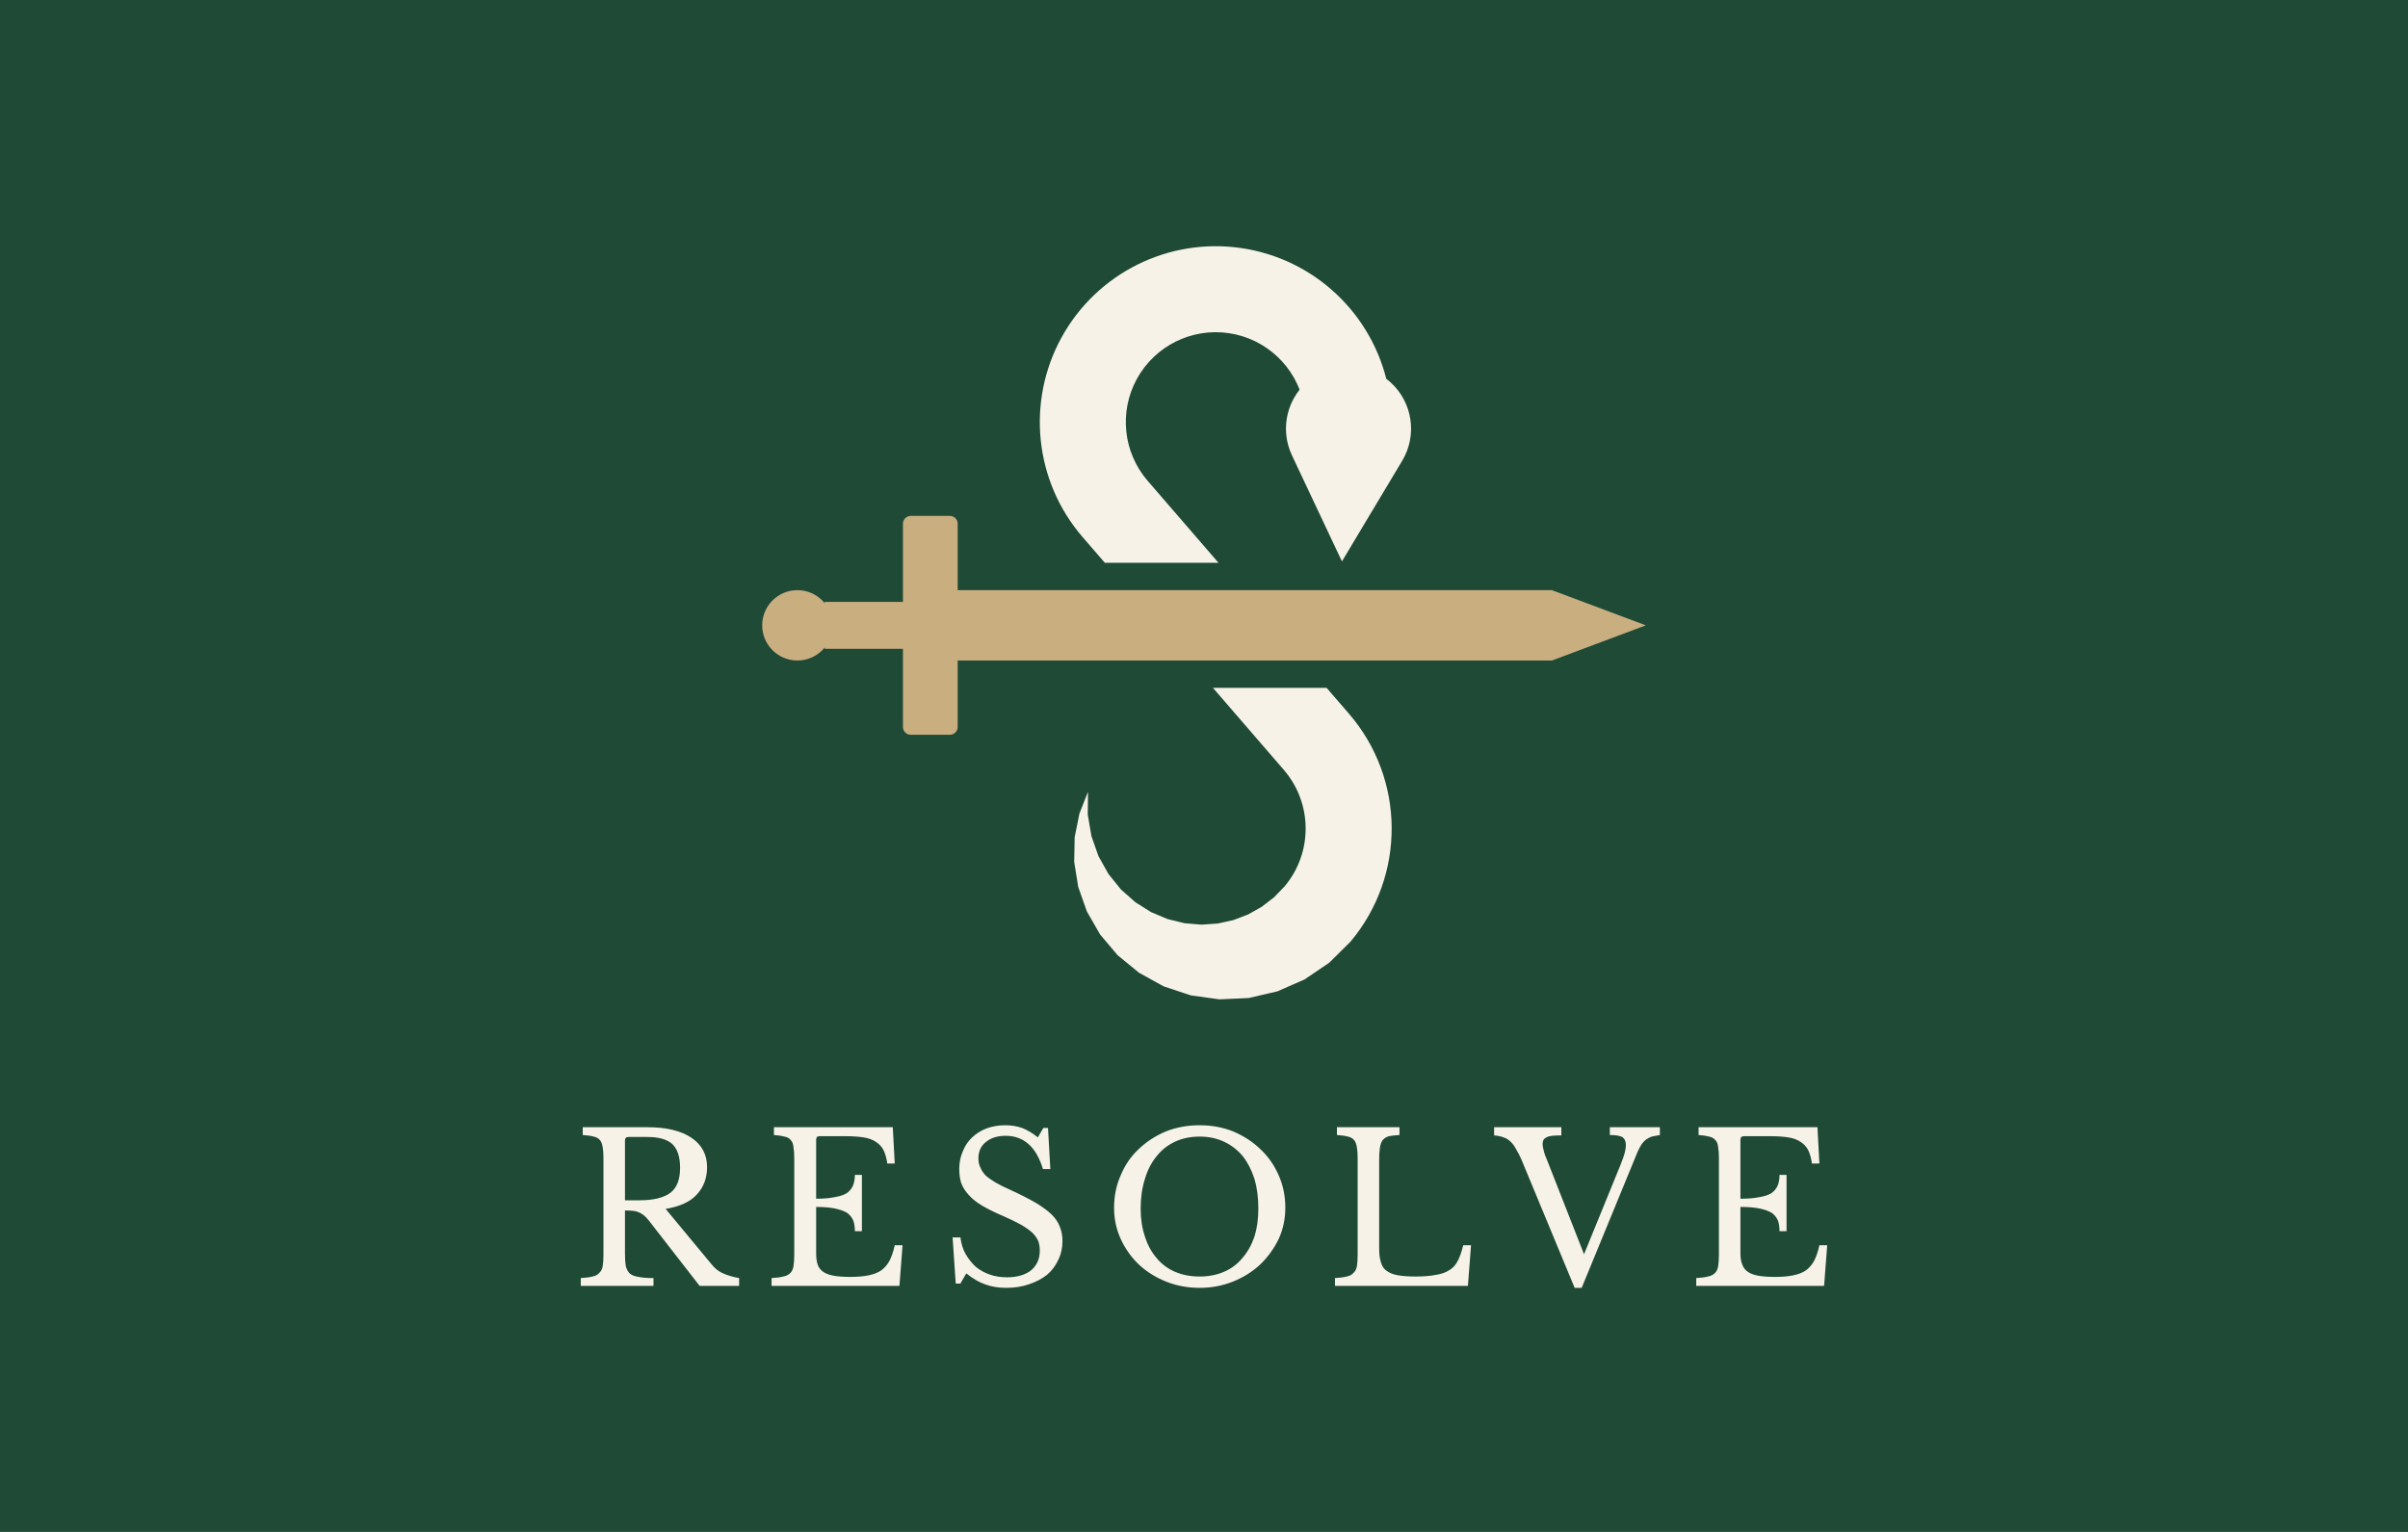
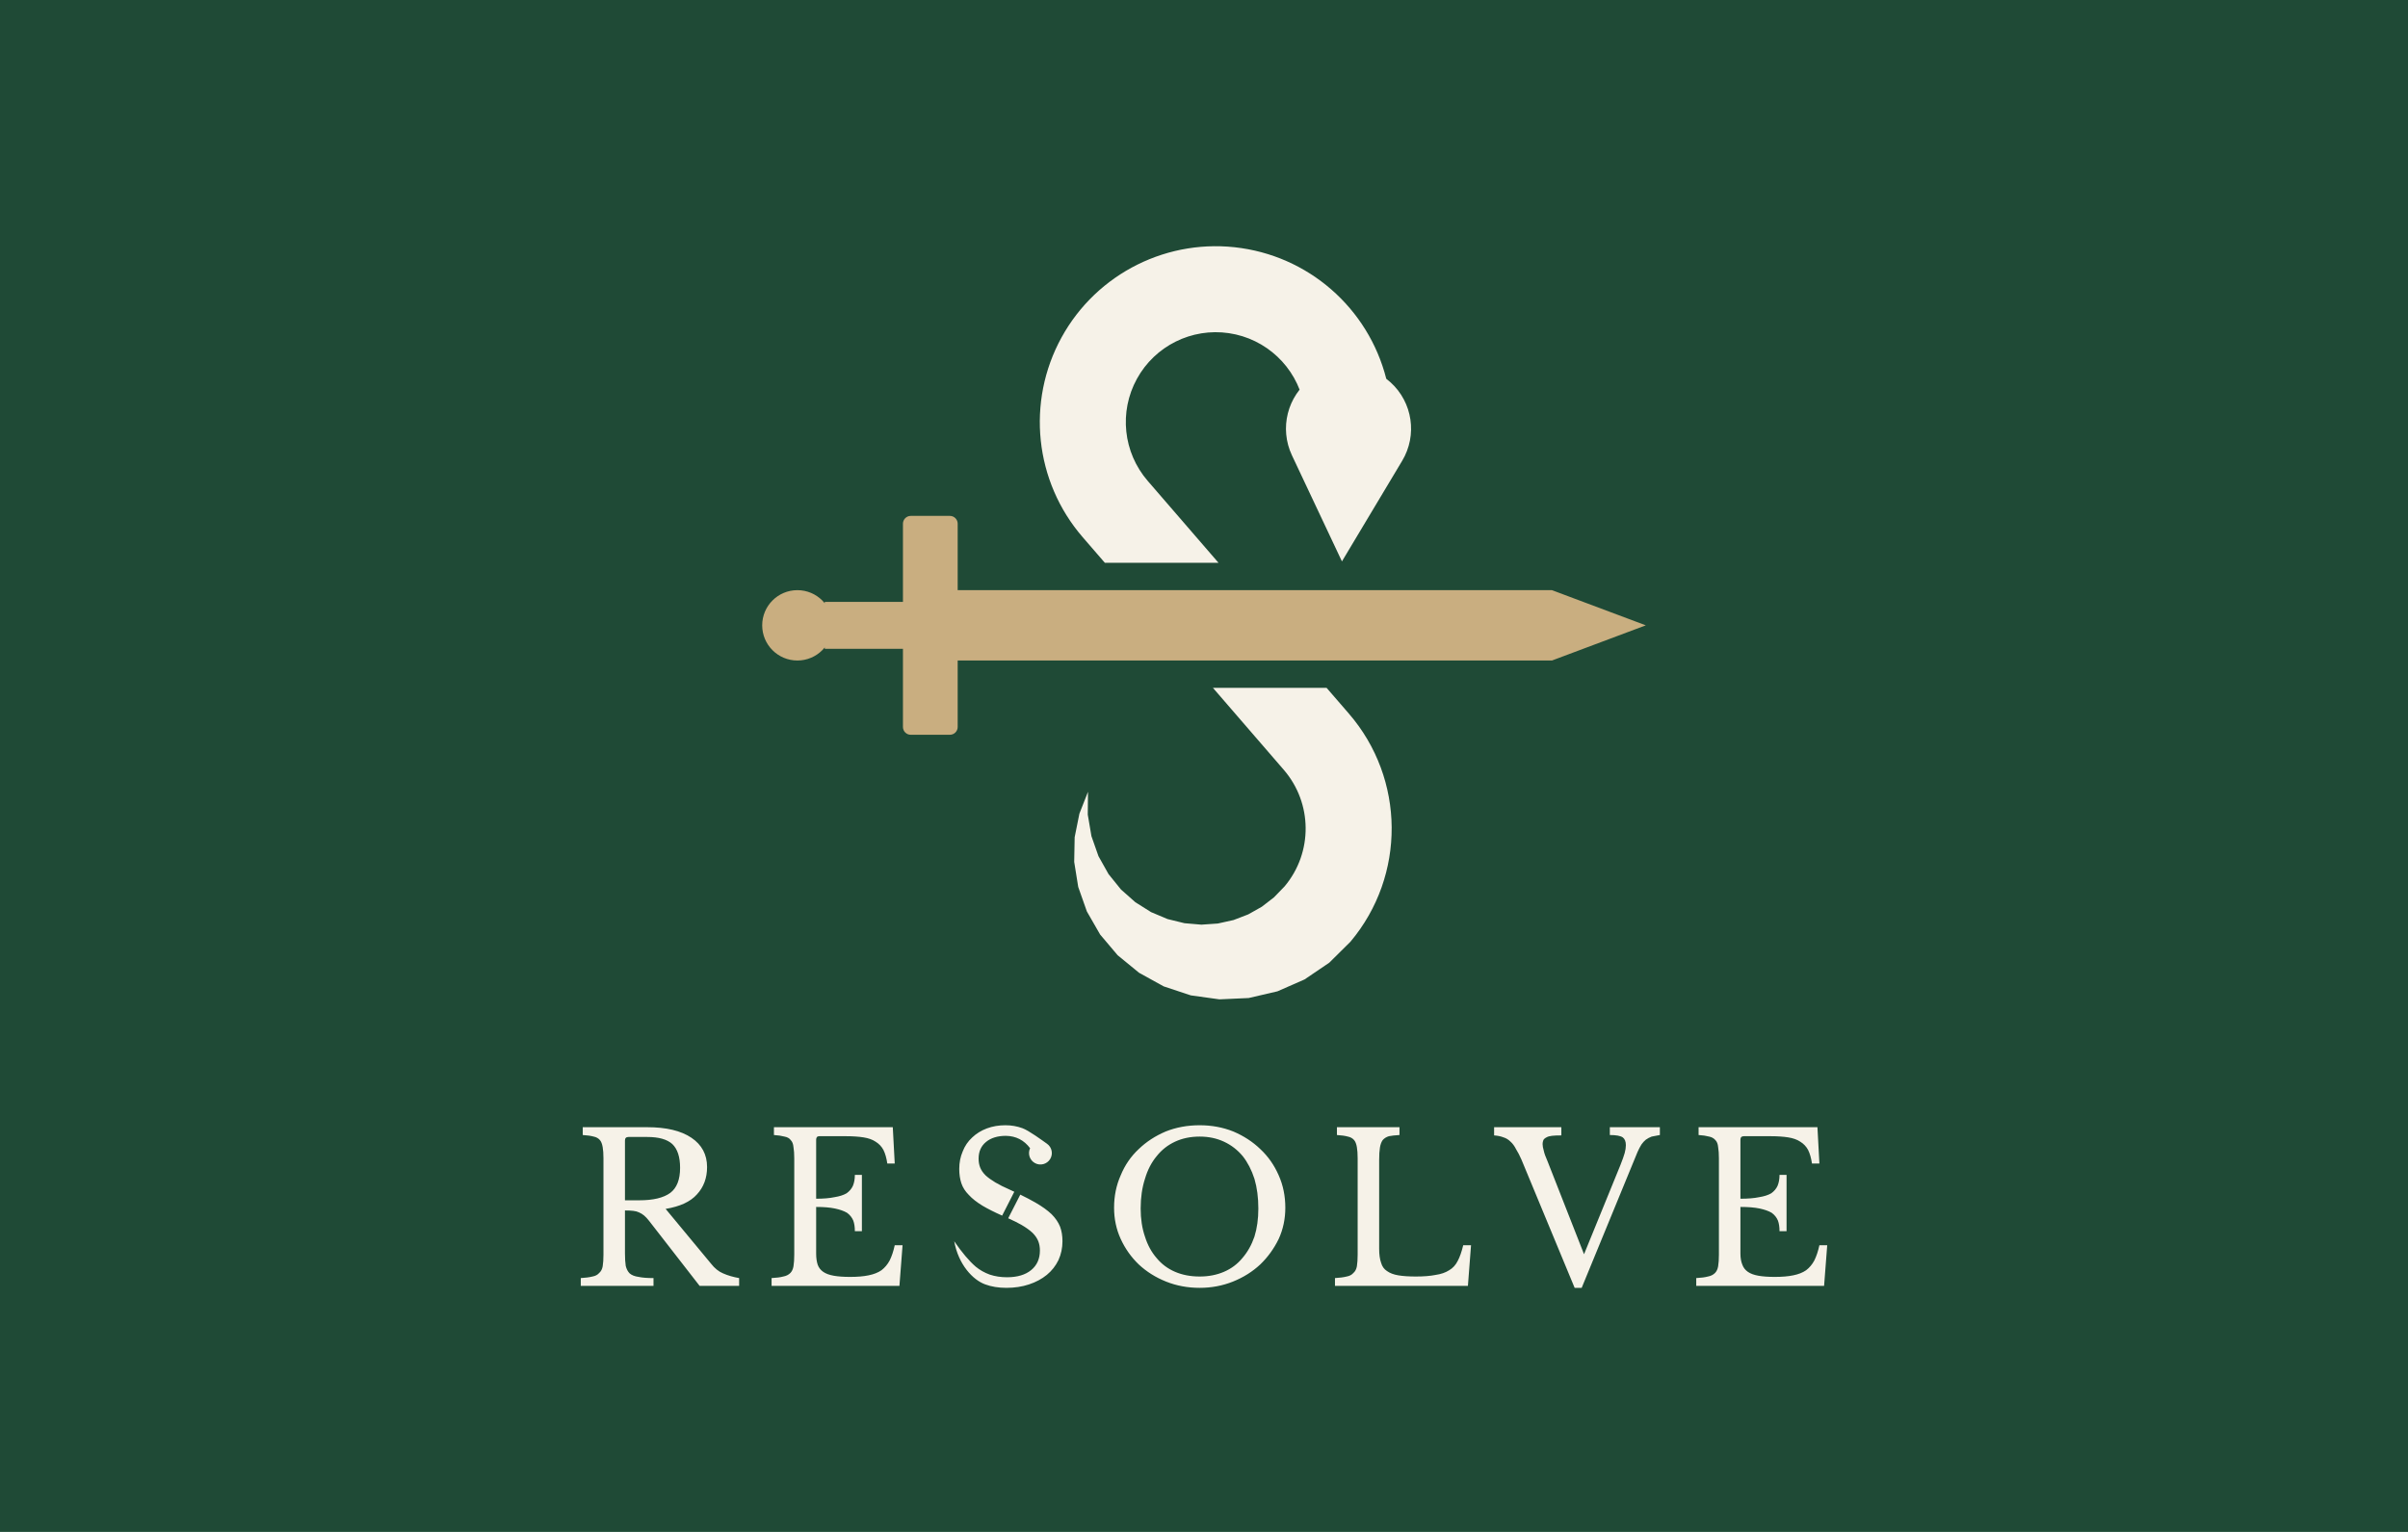
<svg xmlns="http://www.w3.org/2000/svg" viewBox="0 0 440 280" role="img">
  <rect x="0" y="0" width="440" height="280" fill="#1F4A36" />
  <g transform="translate(130.699 22.8533) scale(0.714409)">
    <g>
      <path fill="#F6F2E8" d="M93.95 105.42A45 45 0 1 1 172.02 66.64L150.5 71.22A23 23 0 1 0 110.6 91.04ZM162.05 150.58A45 45 0 0 1 162.47 208.93L145.62 194.78A23 23 0 0 0 145.4 164.96ZM93.95 105.42L110.6 91.04L128.71 112L99.64 112ZM145.4 164.96L162.05 150.58L156.36 144L127.29 144ZM160.28 111.64L147.49 84.5A16 16 0 1 1 175.69 85.9ZM162.47 208.93L157.04 214.31L150.73 218.59L143.78 221.64L136.43 223.35L128.95 223.69L121.62 222.67L114.69 220.37L108.39 216.89L102.91 212.4L98.43 207.1L95.04 201.2L92.83 194.93L91.8 188.52L91.92 182.21L93.13 176.18L95.31 170.63L95.33 170.63L95.27 176.42L96.21 181.94L98.01 187.06L100.58 191.64L103.77 195.59L107.44 198.84L111.46 201.37L115.69 203.15L120.02 204.21L124.33 204.58L128.53 204.29L132.55 203.4L136.32 201.95L139.78 200L142.9 197.59L145.62 194.78Z" />
      <path fill="#C9AE80" d="M62 119H214L238 128L214 137H62ZM50 100h10a2 2 0 0 1 2 2v52a2 2 0 0 1 -2 2h-10a2 2 0 0 1 -2 -2v-52a2 2 0 0 1 2 -2ZM28 122h20v12h-20ZM30 128a9 9 0 1 1 -18 0a9 9 0 1 1 18 0Z" />
    </g>
-     <path fill="#F6F2E8" d="M-2.1 266.6Q-2.1 270.8 -4.7 273.6Q-7.2 276.4 -12.7 277.3L-1.1 291.3Q0.3 293.1 2 293.8Q3.8 294.6 6.1 295V297H-4L-16.9 280.4Q-17.6 279.5 -18.2 279Q-18.8 278.5 -19.5 278.2Q-20.1 277.9 -21 277.8Q-21.9 277.7 -23.1 277.7V288.7Q-23.1 290.6 -22.9 291.9Q-22.6 293.1 -21.9 293.8Q-21.1 294.5 -19.6 294.7Q-18.2 295 -15.8 295V297H-34.4V295Q-32.6 294.9 -31.4 294.6Q-30.3 294.4 -29.7 293.7Q-29 293.1 -28.8 292Q-28.6 290.8 -28.6 289V264.4Q-28.6 262.6 -28.8 261.5Q-29 260.3 -29.5 259.7Q-30.1 259 -31.1 258.8Q-32.2 258.5 -33.9 258.4V256.4H-17.4Q-10.1 256.4 -6.1 259.1Q-2.1 261.8 -2.1 266.6ZM-23.1 275.1H-19.4Q-14.1 275.1 -11.5 273.2Q-9 271.3 -9 266.8Q-9 262.6 -11 260.7Q-13 258.9 -17.4 258.9H-22.2Q-23.1 258.9 -23.1 259.8ZM25.8 274.7Q28.6 274.7 30.5 274.3Q32.4 274 33.6 273.3Q34.7 272.5 35.2 271.4Q35.7 270.2 35.7 268.6H37.5V283H35.7Q35.7 281.4 35.3 280.3Q34.8 279.1 33.7 278.3Q32.5 277.6 30.6 277.2Q28.7 276.8 25.8 276.8V288.7Q25.8 290.4 26.2 291.6Q26.6 292.7 27.6 293.4Q28.6 294.1 30.3 294.4Q32 294.7 34.5 294.7Q37.3 294.7 39.2 294.3Q41.2 293.9 42.5 293Q43.8 292 44.6 290.5Q45.4 288.9 45.9 286.6H47.9L47.1 297H14.4V295Q16.3 294.9 17.4 294.6Q18.5 294.4 19.2 293.7Q19.8 293.1 20 292Q20.2 290.8 20.2 289V264.4Q20.2 262.6 20 261.5Q19.9 260.3 19.3 259.7Q18.8 259 17.7 258.8Q16.6 258.5 15 258.4V256.4H45.4L45.9 265.7H44Q43.7 263.6 43 262.2Q42.3 260.9 41 260.1Q39.8 259.3 37.9 259Q36 258.7 33.3 258.7H26.6Q25.8 258.7 25.8 259.6ZM60.7 284.6H62.7Q63 287 64 288.8Q65.1 290.7 66.6 292.1Q68.2 293.4 70.2 294.1Q72.2 294.8 74.6 294.8Q78.5 294.8 80.8 293Q83 291.1 83 288Q83 286.6 82.6 285.5Q82.1 284.4 81.1 283.4Q80 282.4 78.3 281.4Q76.5 280.4 73.8 279.2Q70.5 277.8 68.3 276.5Q66.1 275.2 64.8 273.7Q63.5 272.3 62.9 270.7Q62.4 269.1 62.4 267.1Q62.4 264.6 63.3 262.6Q64.1 260.5 65.7 259Q67.3 257.5 69.4 256.7Q71.6 255.9 74.2 255.9Q76.5 255.9 78.5 256.6Q80.5 257.4 82.5 259L83.9 256.6H85.1L85.7 267.1H83.8Q82.5 262.8 80.1 260.7Q77.7 258.6 74.3 258.6Q71.1 258.6 69.2 260.2Q67.3 261.7 67.3 264.4Q67.3 265.7 67.8 266.7Q68.2 267.7 69.1 268.7Q70.1 269.6 71.6 270.5Q73.1 271.4 75.4 272.4Q79.3 274.2 81.9 275.7Q84.4 277.2 86 278.7Q87.5 280.2 88.1 281.8Q88.8 283.5 88.8 285.5Q88.8 288.2 87.7 290.4Q86.7 292.6 84.8 294.2Q82.9 295.7 80.2 296.6Q77.6 297.5 74.4 297.5Q71.4 297.5 69 296.6Q66.7 295.8 64.2 293.8L62.7 296.4H61.5ZM123.9 255.9Q128.5 255.9 132.5 257.5Q136.5 259.2 139.4 262Q142.4 264.8 144.1 268.7Q145.8 272.5 145.8 277Q145.8 281.3 144.1 285Q142.3 288.7 139.4 291.5Q136.4 294.3 132.4 295.9Q128.4 297.5 123.9 297.5Q119.3 297.5 115.3 295.9Q111.3 294.3 108.3 291.5Q105.4 288.7 103.7 285Q102 281.3 102 277Q102 272.5 103.7 268.7Q105.3 264.8 108.3 262Q111.2 259.2 115.2 257.5Q119.2 255.9 123.9 255.9ZM123.9 294.6Q127.3 294.6 130.1 293.4Q132.9 292.2 134.8 289.9Q136.8 287.6 137.9 284.4Q138.9 281.2 138.9 277.2Q138.9 273 137.9 269.6Q136.8 266.2 134.9 263.8Q132.9 261.4 130.1 260.1Q127.3 258.8 123.9 258.8Q120.4 258.8 117.6 260.1Q114.8 261.4 112.9 263.8Q110.9 266.2 109.9 269.6Q108.8 273 108.8 277.2Q108.8 281.2 109.9 284.4Q110.9 287.6 112.9 289.9Q114.8 292.2 117.6 293.4Q120.4 294.6 123.9 294.6ZM192.5 297H158.5V295Q160.3 294.9 161.5 294.6Q162.6 294.4 163.2 293.7Q163.9 293.1 164.1 292Q164.3 290.8 164.3 289V264.4Q164.3 262.6 164.1 261.5Q163.9 260.3 163.4 259.7Q162.8 259 161.8 258.8Q160.7 258.5 159 258.4V256.4H175V258.4Q173.3 258.5 172.3 258.7Q171.3 259 170.7 259.7Q170.2 260.4 170 261.6Q169.8 262.8 169.8 264.8V287.5Q169.8 289.7 170.3 291.1Q170.7 292.5 171.8 293.2Q172.9 294 174.7 294.3Q176.5 294.6 179.2 294.6Q182.2 294.6 184.2 294.2Q186.3 293.9 187.7 293Q189.1 292.2 189.9 290.6Q190.7 289.1 191.3 286.6H193.3ZM222.2 288.9 231.5 266.1Q232.3 264.1 232.6 263Q232.9 261.9 232.9 261Q232.9 259.6 232.1 259Q231.2 258.4 228.8 258.4V256.4H241.6V258.4Q240.4 258.6 239.5 258.8Q238.7 259.1 238 259.6Q237.4 260.1 236.9 260.8Q236.4 261.6 235.9 262.7L221.6 297.5H219.8L206.2 264.7Q205.5 263.1 204.8 262Q204.2 260.8 203.4 260.1Q202.6 259.3 201.6 259Q200.6 258.6 199.2 258.5V256.4H216.4V258.5Q214.9 258.5 214 258.6Q213.1 258.7 212.6 259Q212 259.3 211.8 259.7Q211.6 260.2 211.6 260.7Q211.6 261.4 211.9 262.4Q212.1 263.4 212.9 265.2ZM262.2 274.7Q265.1 274.7 267 274.3Q268.9 274 270.1 273.3Q271.2 272.5 271.7 271.4Q272.2 270.2 272.2 268.6H274V283H272.2Q272.2 281.4 271.8 280.3Q271.3 279.1 270.2 278.3Q269 277.6 267.1 277.2Q265.2 276.8 262.2 276.8V288.7Q262.2 290.4 262.7 291.6Q263.1 292.7 264.1 293.4Q265.1 294.1 266.8 294.4Q268.5 294.7 271 294.7Q273.8 294.7 275.7 294.3Q277.7 293.9 279 293Q280.3 292 281.1 290.5Q281.9 288.9 282.4 286.6H284.4L283.6 297H250.9V295Q252.8 294.9 253.9 294.6Q255 294.4 255.7 293.7Q256.3 293.1 256.5 292Q256.7 290.8 256.7 289V264.4Q256.7 262.6 256.5 261.5Q256.4 260.3 255.8 259.7Q255.2 259 254.2 258.8Q253.1 258.5 251.5 258.4V256.4H281.9L282.4 265.7H280.5Q280.2 263.6 279.5 262.2Q278.8 260.9 277.5 260.1Q276.3 259.3 274.4 259Q272.5 258.7 269.8 258.7H263.1Q262.2 258.7 262.2 259.6Z" />
+     <path fill="#F6F2E8" d="M-2.1 266.6Q-2.1 270.8 -4.7 273.6Q-7.2 276.4 -12.7 277.3L-1.1 291.3Q0.3 293.1 2 293.8Q3.8 294.6 6.1 295V297H-4L-16.9 280.4Q-17.6 279.5 -18.2 279Q-18.8 278.5 -19.5 278.2Q-20.1 277.9 -21 277.8Q-21.9 277.7 -23.1 277.7V288.7Q-23.1 290.6 -22.9 291.9Q-22.6 293.1 -21.9 293.8Q-21.1 294.5 -19.6 294.7Q-18.2 295 -15.8 295V297H-34.4V295Q-32.6 294.9 -31.4 294.6Q-30.3 294.4 -29.7 293.7Q-29 293.1 -28.8 292Q-28.6 290.8 -28.6 289V264.4Q-28.6 262.6 -28.8 261.5Q-29 260.3 -29.5 259.7Q-30.1 259 -31.1 258.8Q-32.2 258.5 -33.9 258.4V256.4H-17.4Q-10.1 256.4 -6.1 259.1Q-2.1 261.8 -2.1 266.6ZM-23.1 275.1H-19.4Q-14.1 275.1 -11.5 273.2Q-9 271.3 -9 266.8Q-9 262.6 -11 260.7Q-13 258.9 -17.4 258.9H-22.2Q-23.1 258.9 -23.1 259.8ZM25.8 274.7Q28.6 274.7 30.5 274.3Q32.4 274 33.6 273.3Q34.7 272.5 35.2 271.4Q35.7 270.2 35.7 268.6H37.5V283H35.7Q35.7 281.4 35.3 280.3Q34.8 279.1 33.7 278.3Q32.5 277.6 30.6 277.2Q28.7 276.8 25.8 276.8V288.7Q25.8 290.4 26.2 291.6Q26.6 292.7 27.6 293.4Q28.6 294.1 30.3 294.4Q32 294.7 34.5 294.7Q37.3 294.7 39.2 294.3Q41.2 293.9 42.5 293Q43.8 292 44.6 290.5Q45.4 288.9 45.9 286.6H47.9L47.1 297H14.4V295Q16.3 294.9 17.4 294.6Q18.5 294.4 19.2 293.7Q19.8 293.1 20 292Q20.2 290.8 20.2 289V264.4Q20.2 262.6 20 261.5Q19.9 260.3 19.3 259.7Q18.8 259 17.7 258.8Q16.6 258.5 15 258.4V256.4H45.4L45.9 265.7H44Q43.7 263.6 43 262.2Q42.3 260.9 41 260.1Q39.8 259.3 37.9 259Q36 258.7 33.3 258.7H26.6Q25.8 258.7 25.8 259.6ZM61.11 285.58Q64.09 289.91 66.61 292.08Q68.17 293.37 70.2 294.11Q72.24 294.79 74.61 294.79Q78.55 294.79 80.79 292.96Q83.03 291.13 83.03 287.95Q83.03 286.66 82.62 285.58Q82.15 284.42 81.13 283.41Q80.04 282.39 78.28 281.37Q76.89 280.58 74.92 279.7L78.01 273.65Q80.21 274.72 81.88 275.68Q84.46 277.17 86.02 278.66Q87.51 280.16 88.19 281.85Q88.8 283.48 88.8 285.58Q88.8 288.15 87.78 290.39Q86.7 292.62 84.8 294.18Q82.89 295.74 80.25 296.62Q77.6 297.5 74.48 297.5Q71.42 297.5 69.05 296.62C65.86 295.47 62.19 291.54 61.11 285.58ZM73.37 279.02Q70.4 277.7 68.37 276.5Q66.13 275.14 64.84 273.72Q63.48 272.36 62.94 270.74Q62.4 269.11 62.4 267.08Q62.4 264.64 63.28 262.61Q64.09 260.51 65.72 259.02Q67.28 257.53 69.46 256.71Q71.63 255.9 74.21 255.9Q76.51 255.9 78.55 256.65C80.21 257.25 83.62 259.77 84.84 260.63A2.92 2.92 0 1 1 80.52 261.78Q78.21 258.68 74.34 258.61Q71.15 258.61 69.25 260.17Q67.35 261.73 67.35 264.44Q67.35 265.72 67.76 266.74Q68.17 267.76 69.12 268.71Q70.07 269.59 71.63 270.53Q73.12 271.42 75.43 272.43Q75.97 272.68 76.48 272.92L73.37 279.02ZM123.9 255.9Q128.5 255.9 132.5 257.5Q136.5 259.2 139.4 262Q142.4 264.8 144.1 268.7Q145.8 272.5 145.8 277Q145.8 281.3 144.1 285Q142.3 288.7 139.4 291.5Q136.4 294.3 132.4 295.9Q128.4 297.5 123.9 297.5Q119.3 297.5 115.3 295.9Q111.3 294.3 108.3 291.5Q105.4 288.7 103.7 285Q102 281.3 102 277Q102 272.5 103.7 268.7Q105.3 264.8 108.3 262Q111.2 259.2 115.2 257.5Q119.2 255.9 123.9 255.9ZM123.9 294.6Q127.3 294.6 130.1 293.4Q132.9 292.2 134.8 289.9Q136.8 287.6 137.9 284.4Q138.9 281.2 138.9 277.2Q138.9 273 137.9 269.6Q136.8 266.2 134.9 263.8Q132.9 261.4 130.1 260.1Q127.3 258.8 123.9 258.8Q120.4 258.8 117.6 260.1Q114.8 261.4 112.9 263.8Q110.9 266.2 109.9 269.6Q108.8 273 108.8 277.2Q108.8 281.2 109.9 284.4Q110.9 287.6 112.9 289.9Q114.8 292.2 117.6 293.4Q120.4 294.6 123.9 294.6ZM192.5 297H158.5V295Q160.3 294.9 161.5 294.6Q162.6 294.4 163.2 293.7Q163.9 293.1 164.1 292Q164.3 290.8 164.3 289V264.4Q164.3 262.6 164.1 261.5Q163.9 260.3 163.4 259.7Q162.8 259 161.8 258.8Q160.7 258.5 159 258.4V256.4H175V258.4Q173.3 258.5 172.3 258.7Q171.3 259 170.7 259.7Q170.2 260.4 170 261.6Q169.8 262.8 169.8 264.8V287.5Q169.8 289.7 170.3 291.1Q170.7 292.5 171.8 293.2Q172.9 294 174.7 294.3Q176.5 294.6 179.2 294.6Q182.2 294.6 184.2 294.2Q186.3 293.9 187.7 293Q189.1 292.2 189.9 290.6Q190.7 289.1 191.3 286.6H193.3ZM222.2 288.9 231.5 266.1Q232.3 264.1 232.6 263Q232.9 261.9 232.9 261Q232.9 259.6 232.1 259Q231.2 258.4 228.8 258.4V256.4H241.6V258.4Q240.4 258.6 239.5 258.8Q238.7 259.1 238 259.6Q237.4 260.1 236.9 260.8Q236.4 261.6 235.9 262.7L221.6 297.5H219.8L206.2 264.7Q205.5 263.1 204.8 262Q204.2 260.8 203.4 260.1Q202.6 259.3 201.6 259Q200.6 258.6 199.2 258.5V256.4H216.4V258.5Q214.9 258.5 214 258.6Q213.1 258.7 212.6 259Q212 259.3 211.8 259.7Q211.6 260.2 211.6 260.7Q211.6 261.4 211.9 262.4Q212.1 263.4 212.9 265.2ZM262.2 274.7Q265.1 274.7 267 274.3Q268.9 274 270.1 273.3Q271.2 272.5 271.7 271.4Q272.2 270.2 272.2 268.6H274V283H272.2Q272.2 281.4 271.8 280.3Q271.3 279.1 270.2 278.3Q269 277.6 267.1 277.2Q265.2 276.8 262.2 276.8V288.7Q262.2 290.4 262.7 291.6Q263.1 292.7 264.1 293.4Q265.1 294.1 266.8 294.4Q268.5 294.7 271 294.7Q273.8 294.7 275.7 294.3Q277.7 293.9 279 293Q280.3 292 281.1 290.5Q281.9 288.9 282.4 286.6H284.4L283.6 297H250.9V295Q252.8 294.9 253.9 294.6Q255 294.4 255.7 293.7Q256.3 293.1 256.5 292Q256.7 290.8 256.7 289V264.4Q256.7 262.6 256.5 261.5Q256.4 260.3 255.8 259.7Q255.2 259 254.2 258.8Q253.1 258.5 251.5 258.4V256.4H281.9L282.4 265.7H280.5Q280.2 263.6 279.5 262.2Q278.8 260.9 277.5 260.1Q276.3 259.3 274.4 259Q272.5 258.7 269.8 258.7H263.1Q262.2 258.7 262.2 259.6Z" />
  </g>
</svg>
